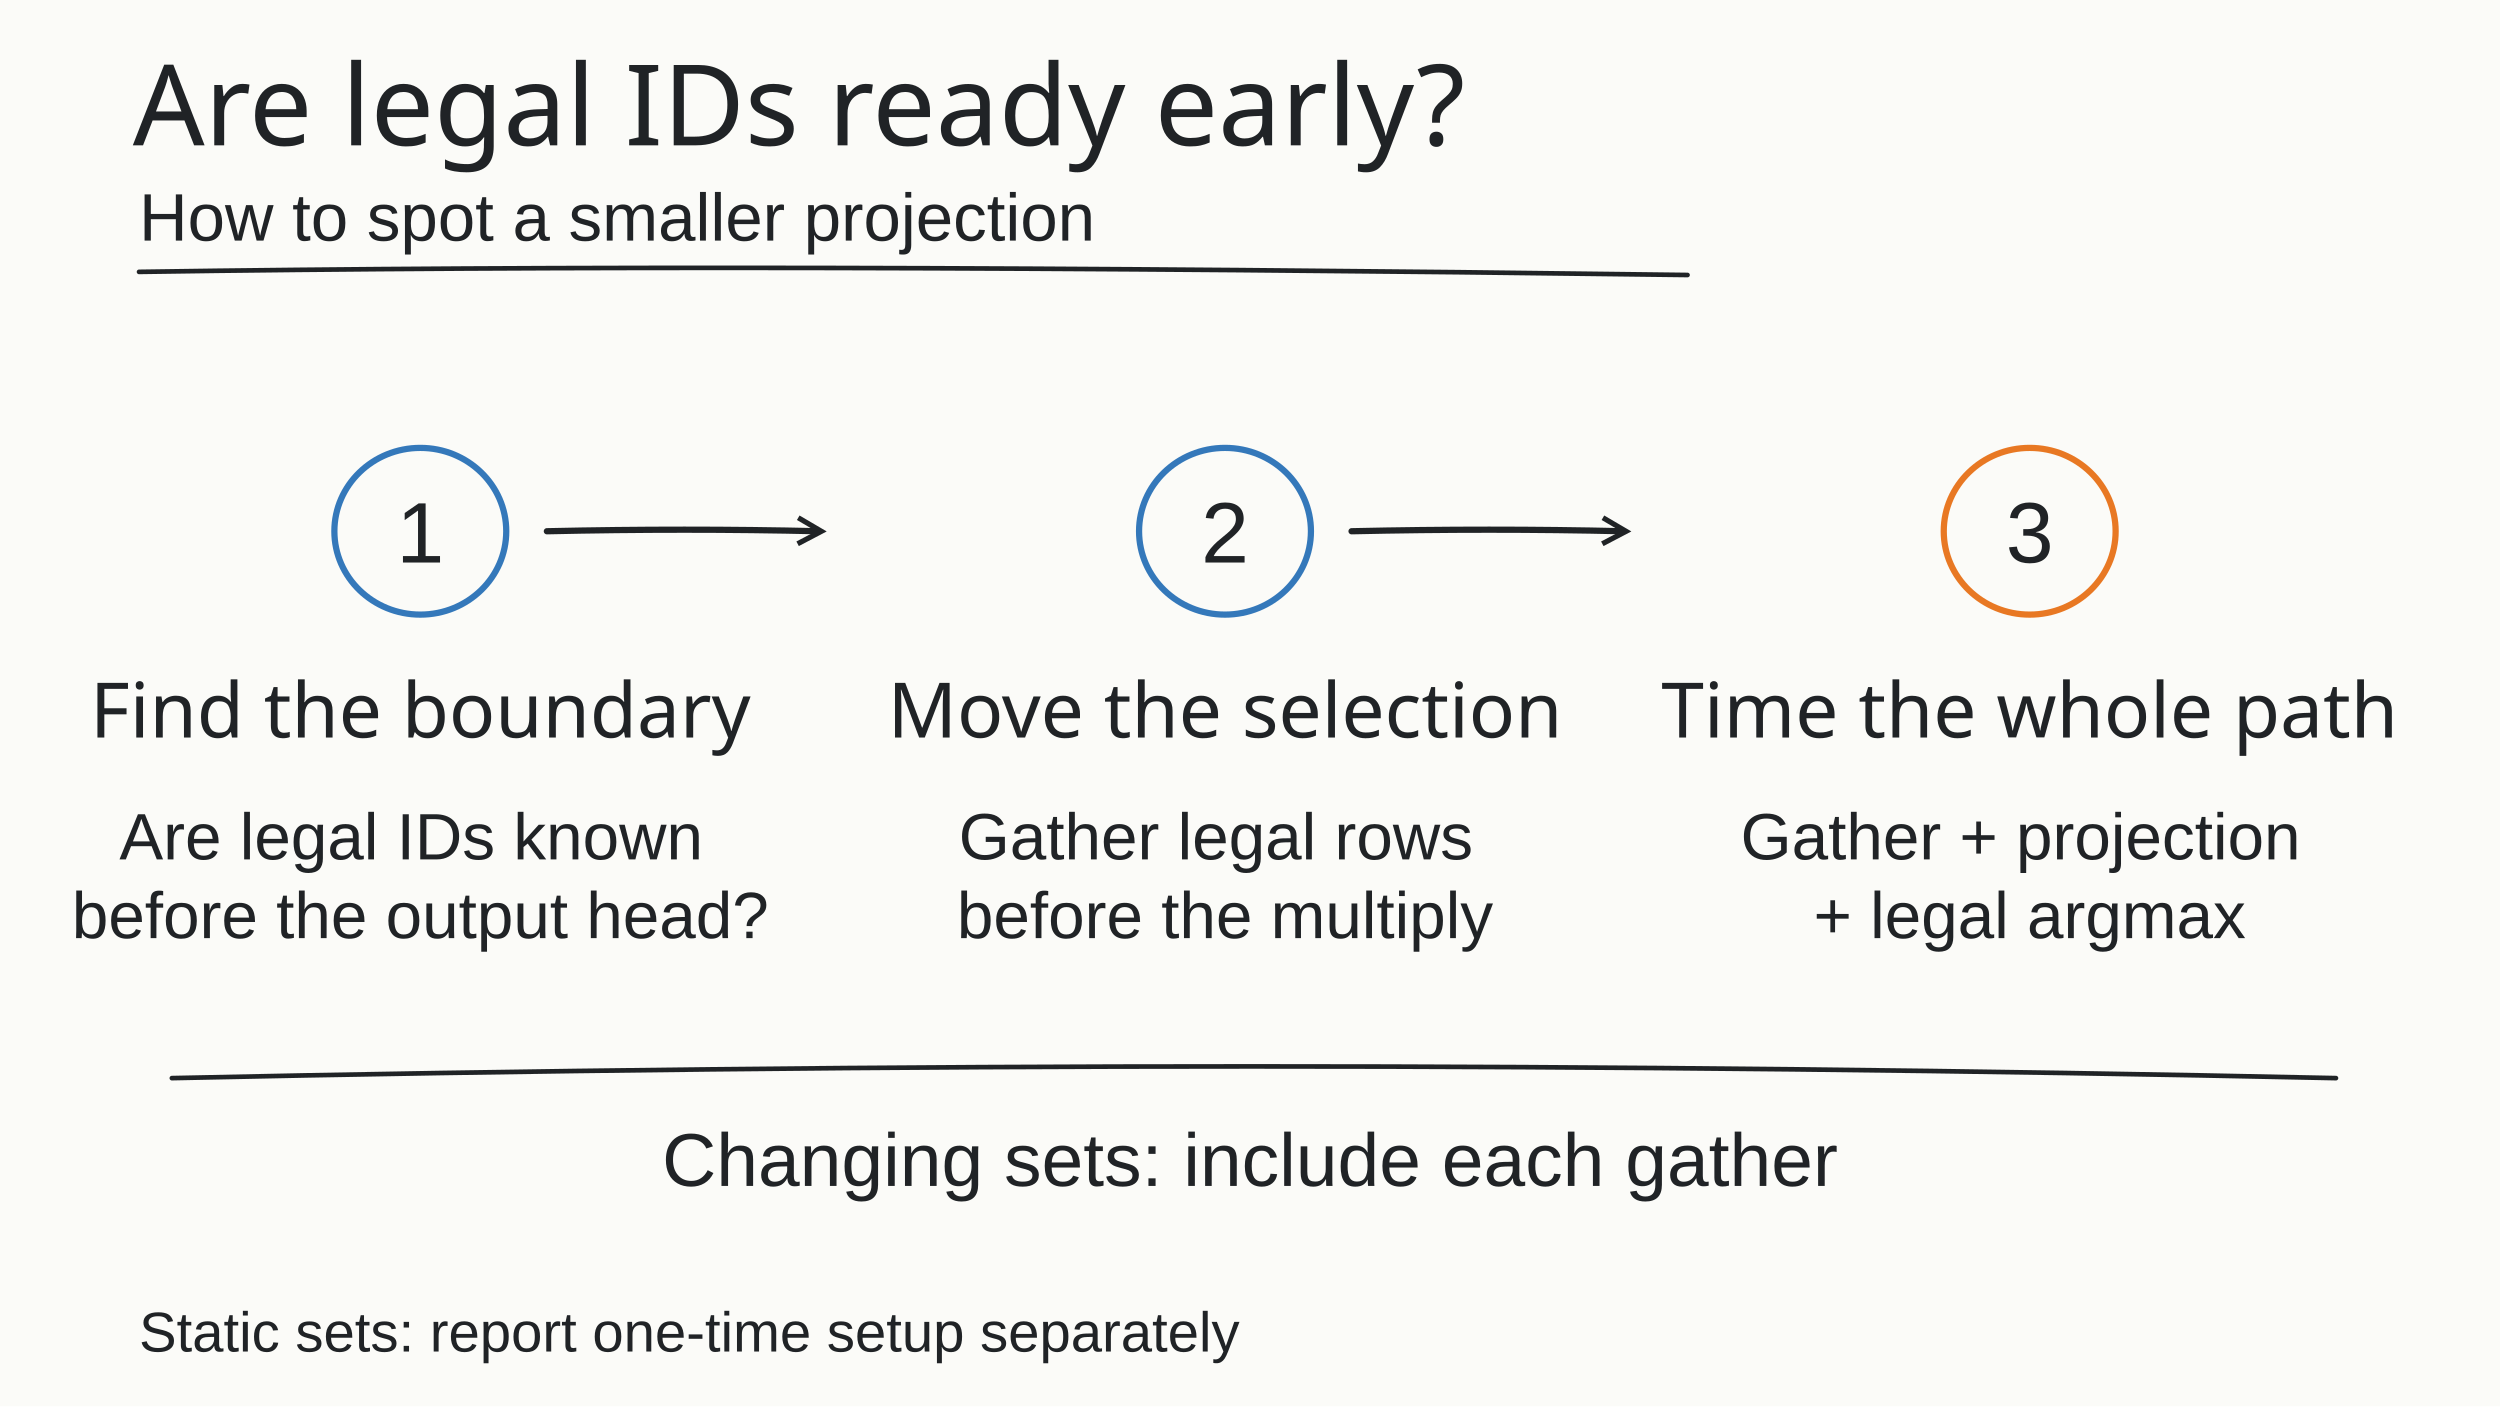
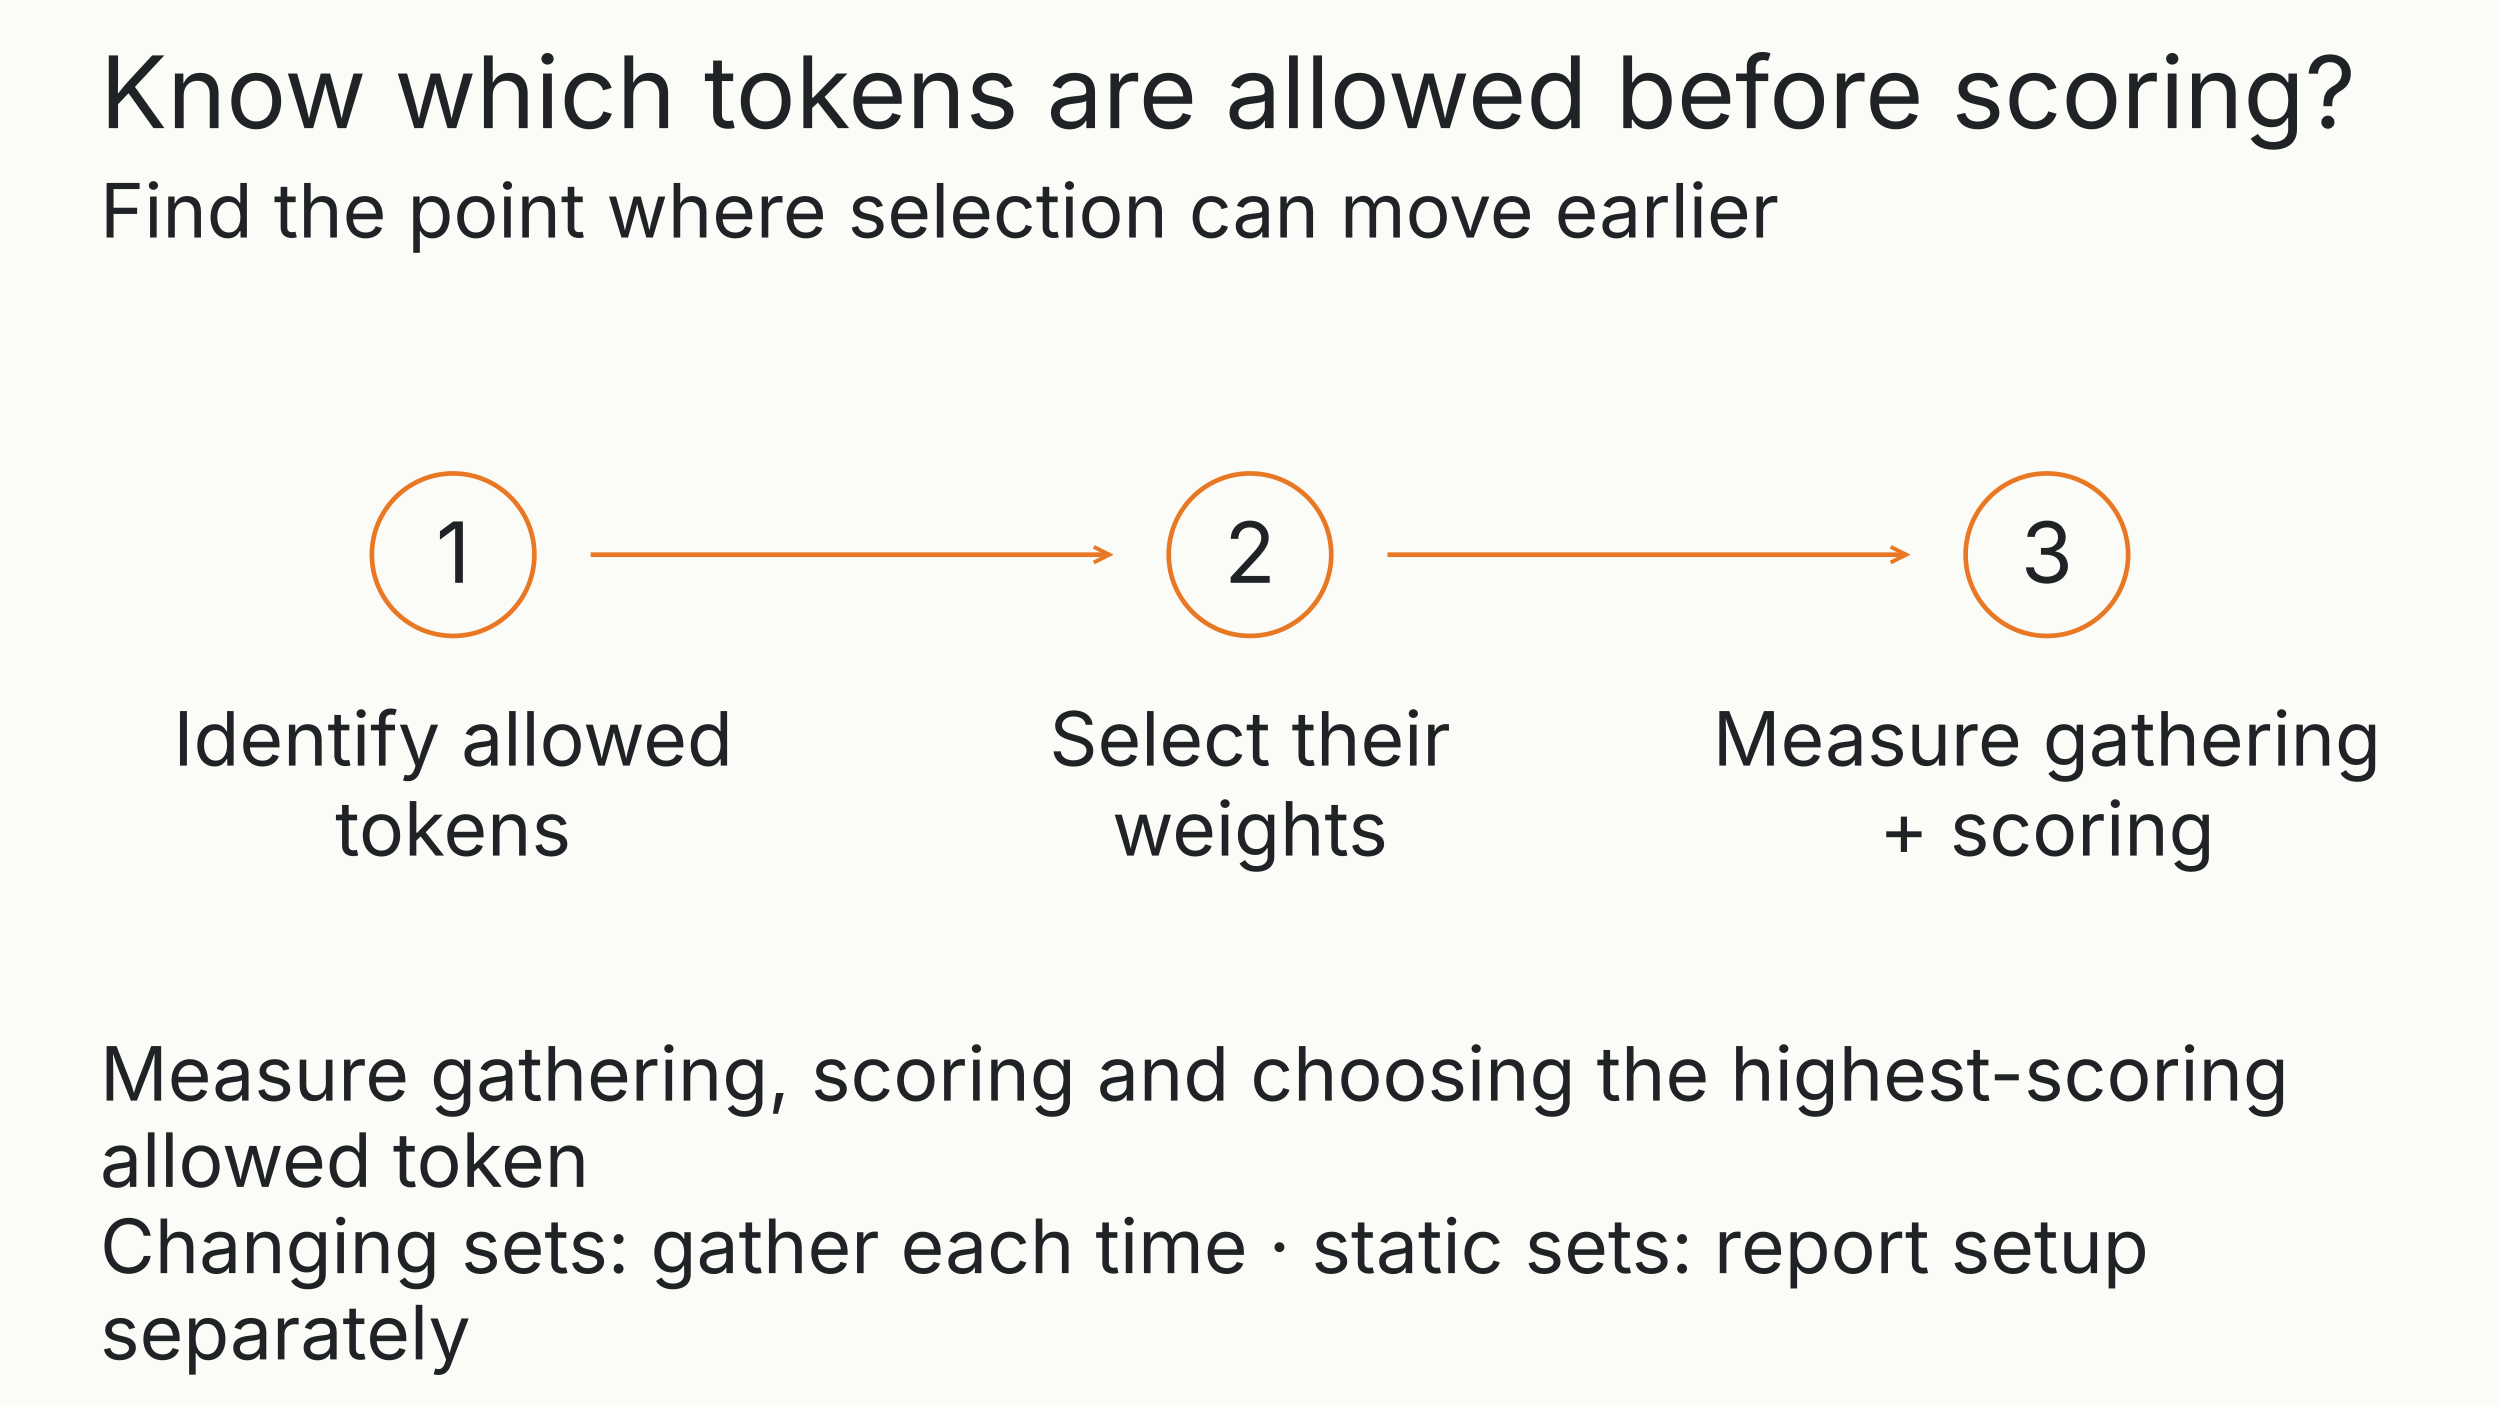
<svg xmlns="http://www.w3.org/2000/svg" width="1600" height="900" viewBox="0 0 1600 900">
  <rect width="100%" height="100%" fill="#FBFBF8" />
  <defs>
-     <marker id="arrow" viewBox="0 0 12 12" refX="9" refY="6" markerWidth="5" markerHeight="5" orient="auto">
-       <path d="M1 1 L10 6 L1 11" fill="none" stroke="context-stroke" stroke-width="2" />
+     <marker id="arrow" viewBox="0 0 12 12" refX="10" refY="6" markerWidth="5" markerHeight="5" orient="auto">
+       <path d="M2 2 L10 6 L2 10" fill="none" stroke="context-stroke" stroke-width="2" />
    </marker>
-     <pattern id="hatch" width="18" height="18" patternUnits="userSpaceOnUse">
-       <path d="M-4 18 L18 -4 M8 26 L26 8" stroke="#E87823" stroke-width="2" opacity=".35" />
-     </pattern>
  </defs>
-   <text x="85" y="93" font-family="Bradley Hand" font-size="72" fill="#202326" text-anchor="start" font-weight="normal">
-     <tspan x="85" dy="0">Are legal IDs ready early?</tspan>
-   </text>
-   <text x="89" y="154" font-family="Arial, Helvetica, sans-serif" font-size="43" fill="#202326" text-anchor="start" font-weight="normal">
-     <tspan x="89" dy="0">How to spot a smaller projection</tspan>
-   </text>
-   <path d="M89 174.0 Q480 168.0 1080 176.0" fill="none" stroke="#202326" stroke-width="3" stroke-linecap="round" stroke-linejoin="round" />
-   <ellipse cx="269" cy="340" rx="55" ry="53.35" fill="#FBFBF8" stroke="#3478BA" stroke-width="4" />
-   <text x="269" y="360" font-family="Arial, Helvetica, sans-serif" font-size="55" fill="#202326" text-anchor="middle" font-weight="normal">
-     <tspan x="269" dy="0">1</tspan>
-   </text>
-   <path d="M350 340 Q439.0 338.0 524 340" fill="none" stroke="#202326" stroke-width="4" stroke-linecap="round" stroke-linejoin="round" marker-end="url(#arrow)" />
-   <text x="269" y="472" font-family="Bradley Hand" font-size="49" fill="#202326" text-anchor="middle" font-weight="normal">
-     <tspan x="269" dy="0">Find the boundary</tspan>
-   </text>
-   <text x="269" y="550" font-family="Arial, Helvetica, sans-serif" font-size="42" fill="#202326" text-anchor="middle" font-weight="normal">
-     <tspan x="269" dy="0">Are legal IDs known</tspan>
-     <tspan x="269" dy="50.4">before the output head?</tspan>
-   </text>
-   <ellipse cx="784" cy="340" rx="55" ry="53.35" fill="#FBFBF8" stroke="#3478BA" stroke-width="4" />
-   <text x="784" y="360" font-family="Arial, Helvetica, sans-serif" font-size="55" fill="#202326" text-anchor="middle" font-weight="normal">
-     <tspan x="784" dy="0">2</tspan>
-   </text>
-   <path d="M865 340 Q954.0 338.0 1039 340" fill="none" stroke="#202326" stroke-width="4" stroke-linecap="round" stroke-linejoin="round" marker-end="url(#arrow)" />
-   <text x="784" y="472" font-family="Bradley Hand" font-size="49" fill="#202326" text-anchor="middle" font-weight="normal">
-     <tspan x="784" dy="0">Move the selection</tspan>
-   </text>
-   <text x="784" y="550" font-family="Arial, Helvetica, sans-serif" font-size="42" fill="#202326" text-anchor="middle" font-weight="normal">
-     <tspan x="784" dy="0">Gather legal rows</tspan>
-     <tspan x="784" dy="50.4">before the multiply</tspan>
-   </text>
-   <ellipse cx="1299" cy="340" rx="55" ry="53.35" fill="#FBFBF8" stroke="#E87823" stroke-width="4" />
-   <text x="1299" y="360" font-family="Arial, Helvetica, sans-serif" font-size="55" fill="#202326" text-anchor="middle" font-weight="normal">
-     <tspan x="1299" dy="0">3</tspan>
-   </text>
-   <text x="1299" y="472" font-family="Bradley Hand" font-size="49" fill="#202326" text-anchor="middle" font-weight="normal">
-     <tspan x="1299" dy="0">Time the whole path</tspan>
-   </text>
-   <text x="1299" y="550" font-family="Arial, Helvetica, sans-serif" font-size="42" fill="#202326" text-anchor="middle" font-weight="normal">
-     <tspan x="1299" dy="0">Gather + projection</tspan>
-     <tspan x="1299" dy="50.4">+ legal argmax</tspan>
-   </text>
-   <path d="M110 690 Q800 675 1495 690" fill="none" stroke="#202326" stroke-width="3" stroke-linecap="round" stroke-linejoin="round" />
-   <text x="800" y="759" font-family="Arial, Helvetica, sans-serif" font-size="48" fill="#202326" text-anchor="middle" font-weight="normal">
-     <tspan x="800" dy="0">Changing sets: include each gather</tspan>
-   </text>
-   <text x="89" y="865.0" font-family="Arial, Helvetica, sans-serif" font-size="36" fill="#202326" text-anchor="start" font-weight="normal">
-     <tspan x="89" dy="0">Static sets: report one-time setup separately</tspan>
-   </text>
+   <text x="64" y="82.0" font-family="Inter" font-size="64" font-weight="400" font-style="normal" fill="#202326" text-anchor="start">Know which tokens are allowed before scoring?</text>
+   <text x="64" y="152.0" font-family="Inter" font-size="48" font-weight="400" font-style="normal" fill="#202326" text-anchor="start">Find the point where selection can move earlier</text>
+   <circle cx="290" cy="355" r="52" fill="none" stroke="#E87823" stroke-width="3" />
+   <text x="290" y="373.0" font-family="Inter" font-size="54" font-weight="400" font-style="normal" fill="#202326" text-anchor="middle">1</text>
+   <text x="290" y="490.0" font-family="Inter" font-size="48" font-weight="400" font-style="normal" fill="#202326" text-anchor="middle">Identify allowed</text>
+   <text x="290" y="547.6" font-family="Inter" font-size="48" font-weight="400" font-style="normal" fill="#202326" text-anchor="middle">tokens</text>
+   <line x1="378" y1="355" x2="710" y2="355" stroke="#E87823" stroke-width="3" marker-end="url(#arrow)" />
+   <circle cx="800" cy="355" r="52" fill="none" stroke="#E87823" stroke-width="3" />
+   <text x="800" y="373.0" font-family="Inter" font-size="54" font-weight="400" font-style="normal" fill="#202326" text-anchor="middle">2</text>
+   <text x="800" y="490.0" font-family="Inter" font-size="48" font-weight="400" font-style="normal" fill="#202326" text-anchor="middle">Select their</text>
+   <text x="800" y="547.6" font-family="Inter" font-size="48" font-weight="400" font-style="normal" fill="#202326" text-anchor="middle">weights</text>
+   <line x1="888" y1="355" x2="1220" y2="355" stroke="#E87823" stroke-width="3" marker-end="url(#arrow)" />
+   <circle cx="1310" cy="355" r="52" fill="none" stroke="#E87823" stroke-width="3" />
+   <text x="1310" y="373.0" font-family="Inter" font-size="54" font-weight="400" font-style="normal" fill="#202326" text-anchor="middle">3</text>
+   <text x="1310" y="490.0" font-family="Inter" font-size="48" font-weight="400" font-style="normal" fill="#202326" text-anchor="middle">Measure gathering</text>
+   <text x="1310" y="547.6" font-family="Inter" font-size="48" font-weight="400" font-style="normal" fill="#202326" text-anchor="middle">+ scoring</text>
+   <text x="64" y="704.4" font-family="Inter" font-size="48" font-weight="400" font-style="normal" fill="#202326" text-anchor="start">Measure gathering, scoring and choosing the highest-scoring</text>
+   <text x="64" y="759.6" font-family="Inter" font-size="48" font-weight="400" font-style="normal" fill="#202326" text-anchor="start">allowed token</text>
+   <text x="64" y="814.8" font-family="Inter" font-size="48" font-weight="400" font-style="normal" fill="#202326" text-anchor="start">Changing sets: gather each time · static sets: report setup</text>
+   <text x="64" y="870.0" font-family="Inter" font-size="48" font-weight="400" font-style="normal" fill="#202326" text-anchor="start">separately</text>
</svg>
